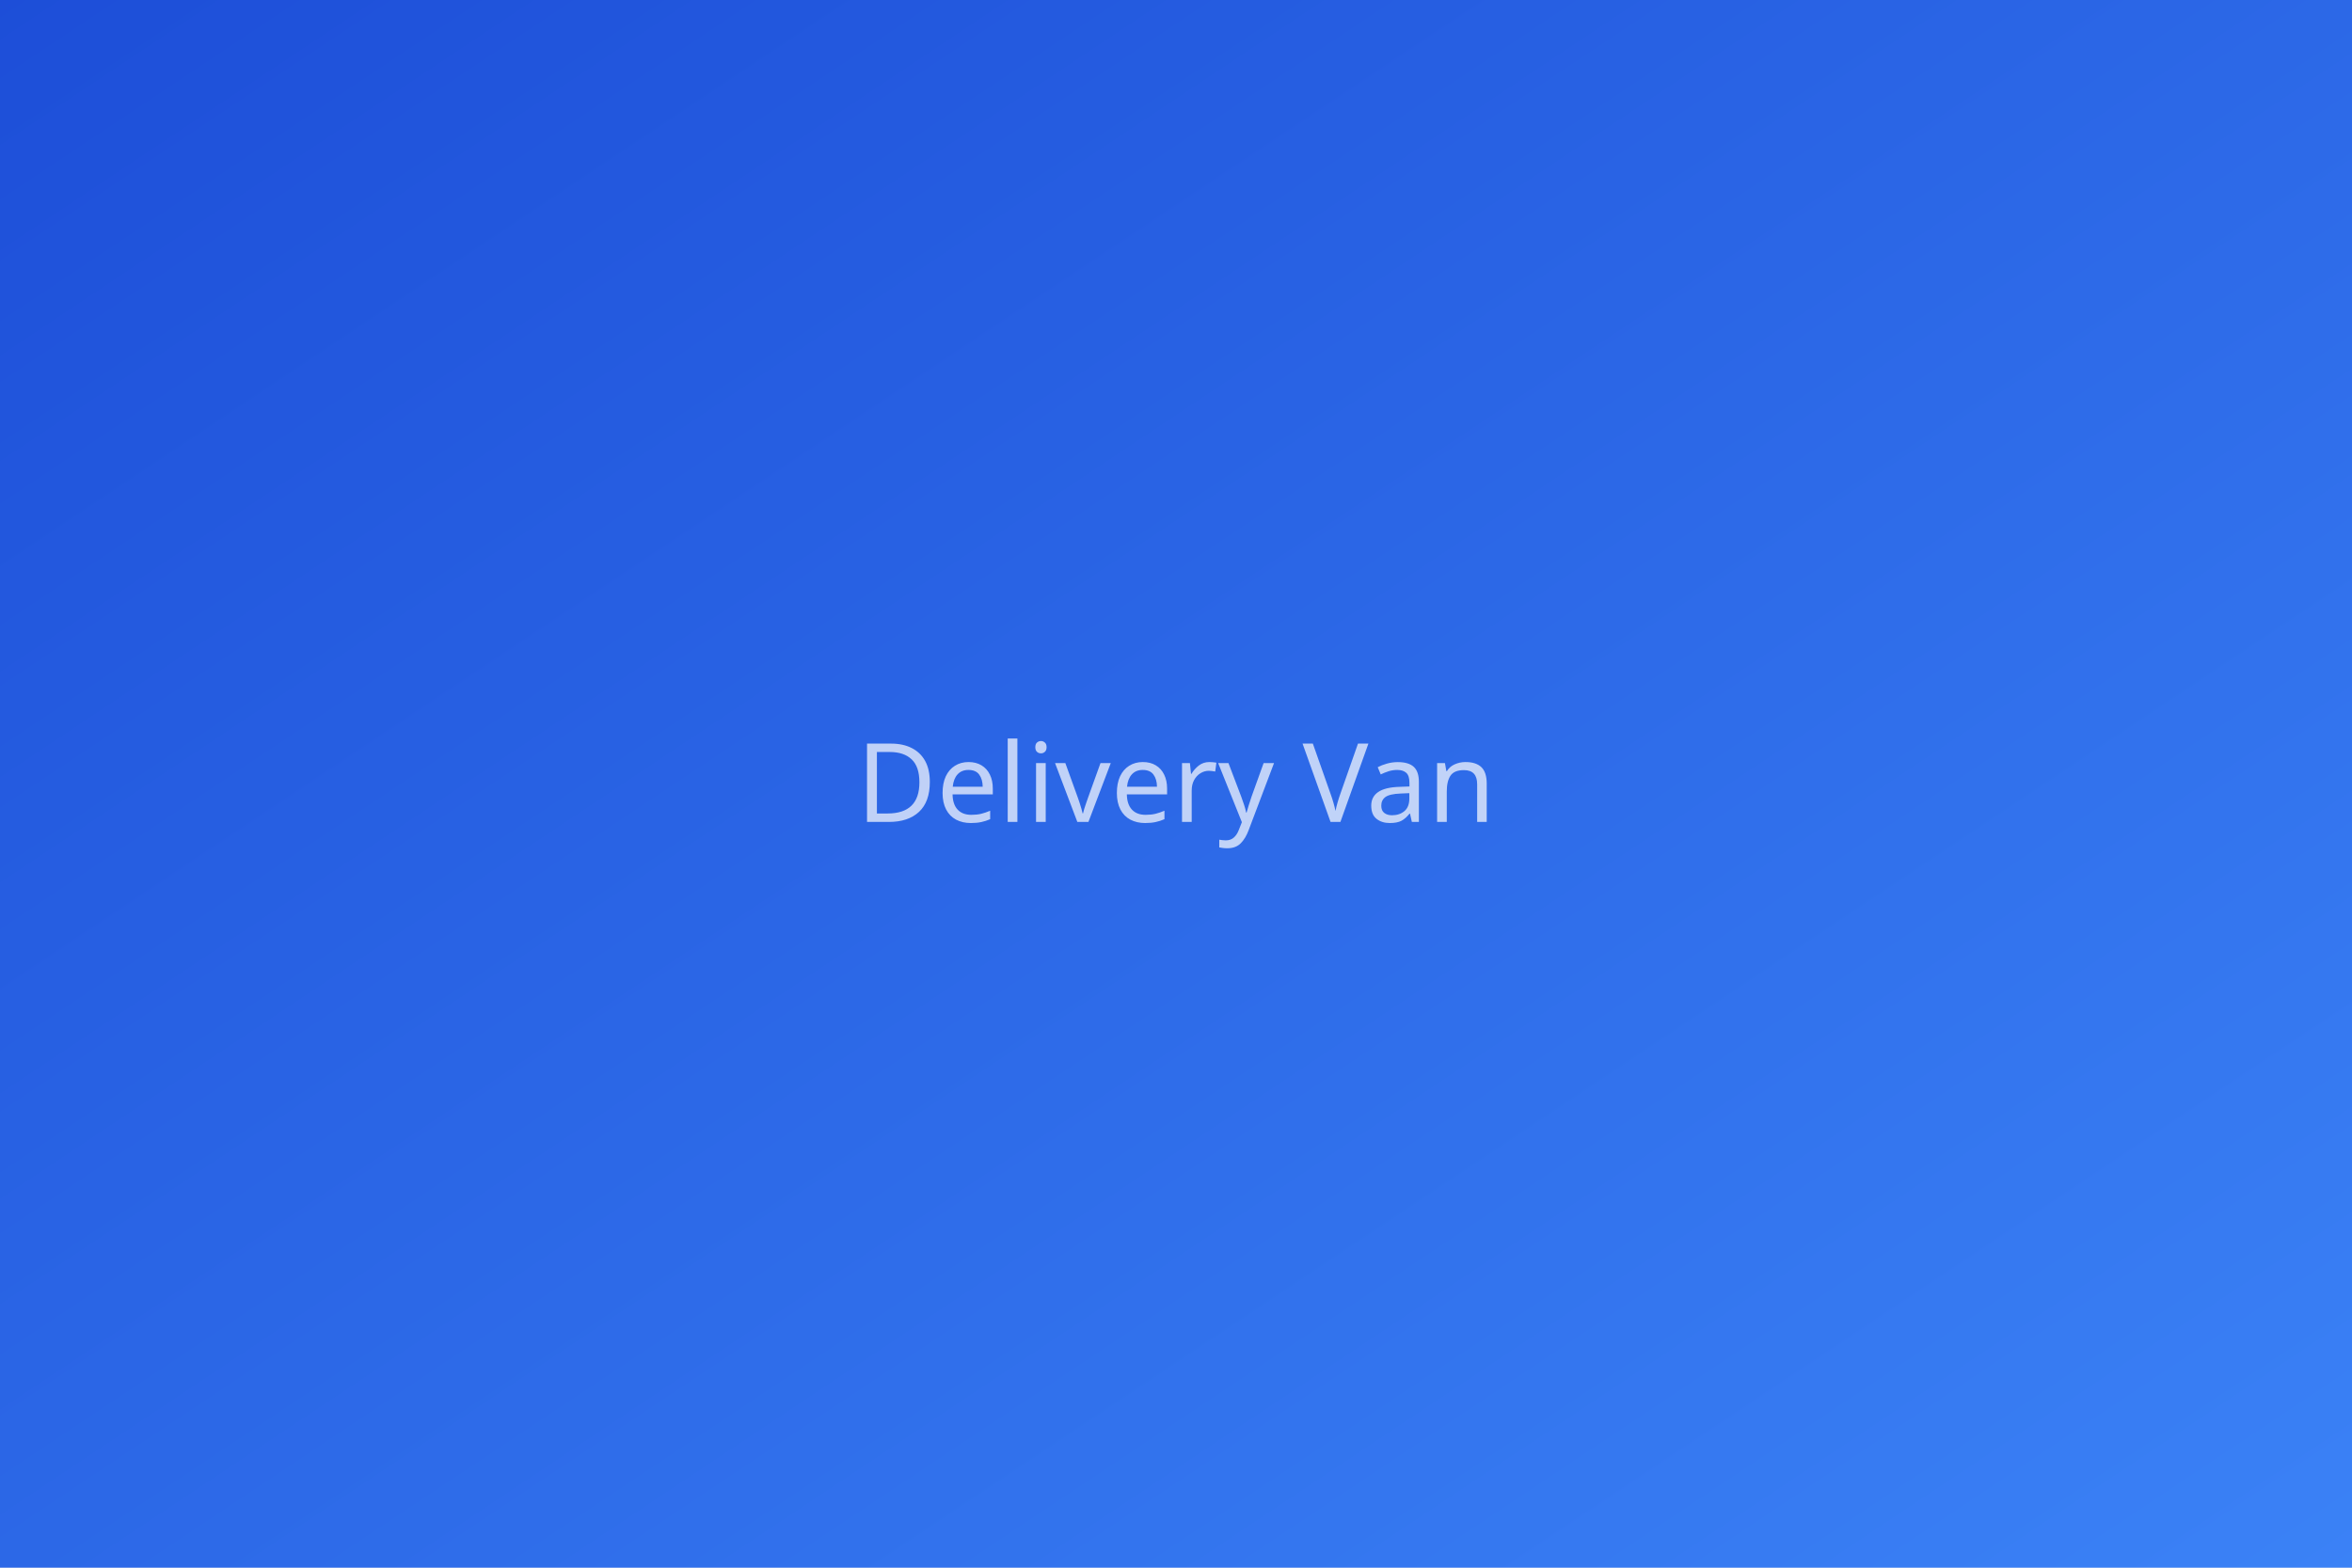
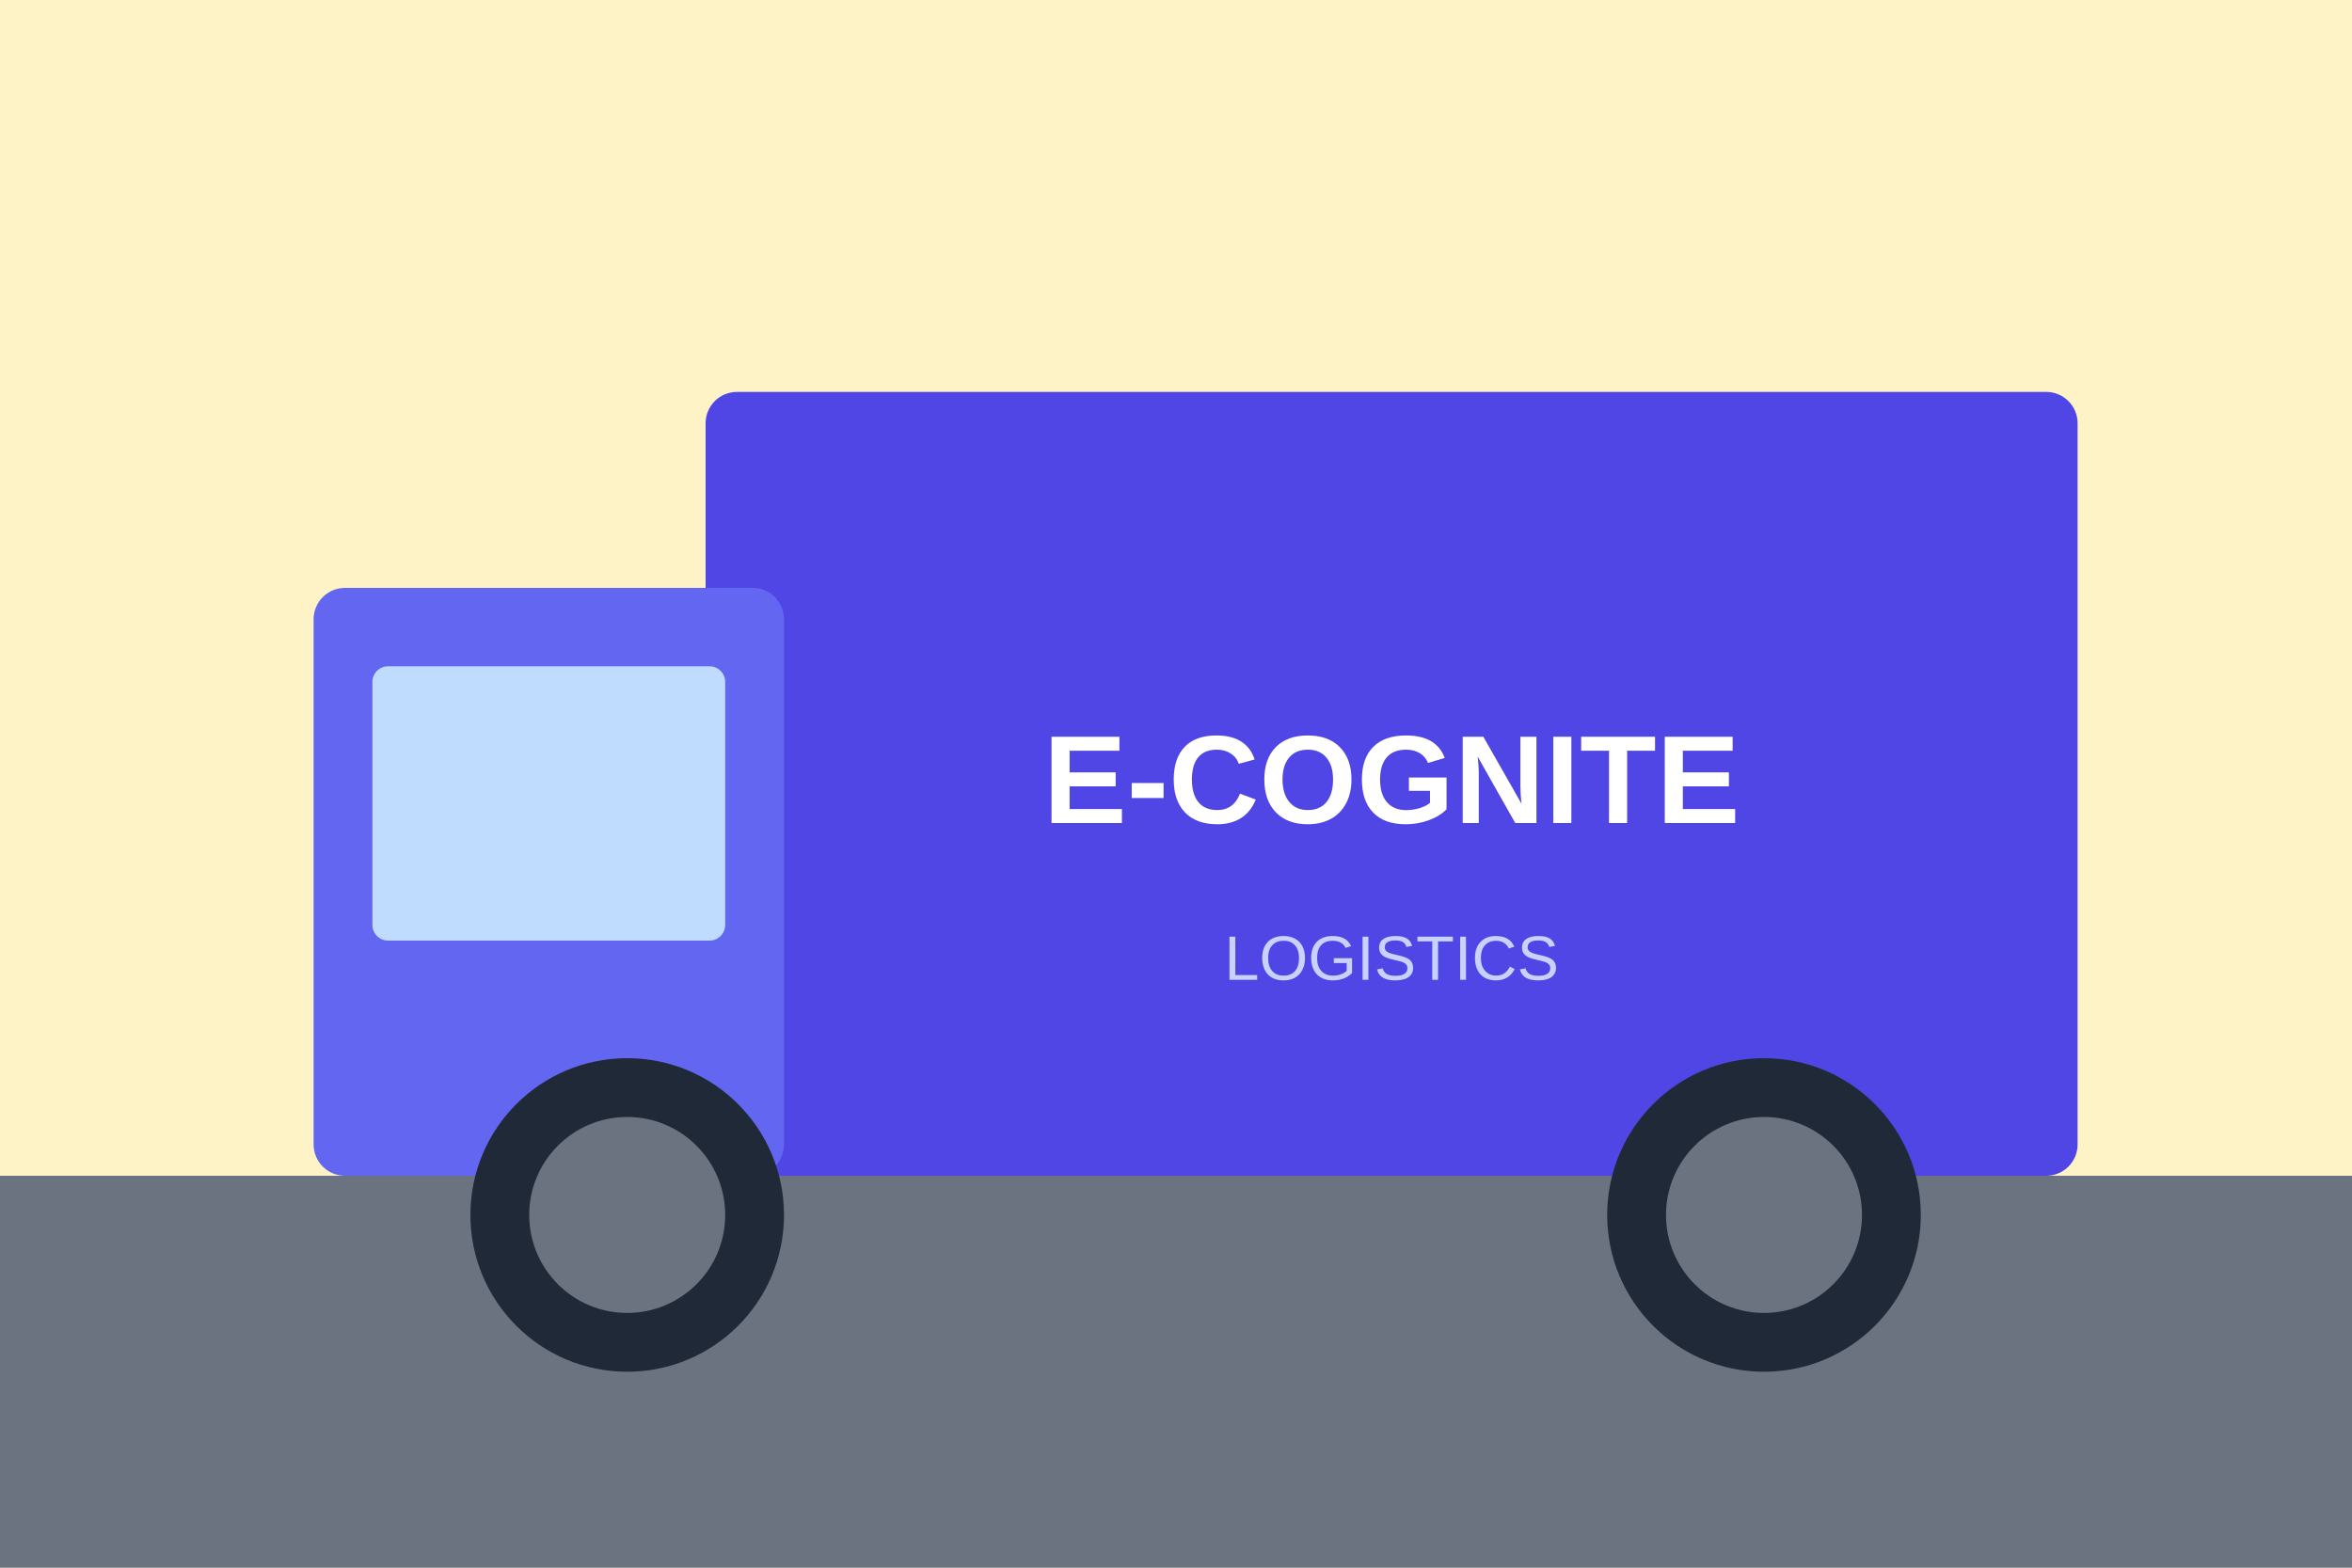
- <svg xmlns="http://www.w3.org/2000/svg" viewBox="0 0 600 400" width="600" height="400">
-   <defs>
-     <linearGradient id="g" x1="0%" y1="0%" x2="100%" y2="100%">
-       <stop offset="0%" style="stop-color:#1d4ed8" />
-       <stop offset="100%" style="stop-color:#3b82f6" />
-     </linearGradient>
-   </defs>
-   <rect width="600" height="400" fill="url(#g)" />
-   <text x="300" y="200" font-family="system-ui,sans-serif" font-size="28" fill="rgba(255,255,255,0.7)" text-anchor="middle" dominant-baseline="middle">Delivery Van</text>
+ <svg xmlns="http://www.w3.org/2000/svg" viewBox="0 0 600 400">
+   <rect width="600" height="400" fill="#fef3c7" />
+   <rect x="0" y="300" width="600" height="100" fill="#6b7280" />
+   <rect x="180" y="100" width="350" height="200" fill="#4f46e5" rx="8" />
+   <rect x="80" y="150" width="120" height="150" fill="#6366f1" rx="8" />
+   <rect x="95" y="170" width="90" height="70" fill="#bfdbfe" rx="4" />
+   <circle cx="160" cy="310" r="40" fill="#1f2937" />
+   <circle cx="160" cy="310" r="25" fill="#6b7280" />
+   <circle cx="450" cy="310" r="40" fill="#1f2937" />
+   <circle cx="450" cy="310" r="25" fill="#6b7280" />
+   <text x="355" y="210" font-family="Arial" font-size="32" fill="white" text-anchor="middle" font-weight="bold">E-COGNITE</text>
+   <text x="355" y="250" font-family="Arial" font-size="16" fill="#c7d2fe" text-anchor="middle">LOGISTICS</text>
</svg>
